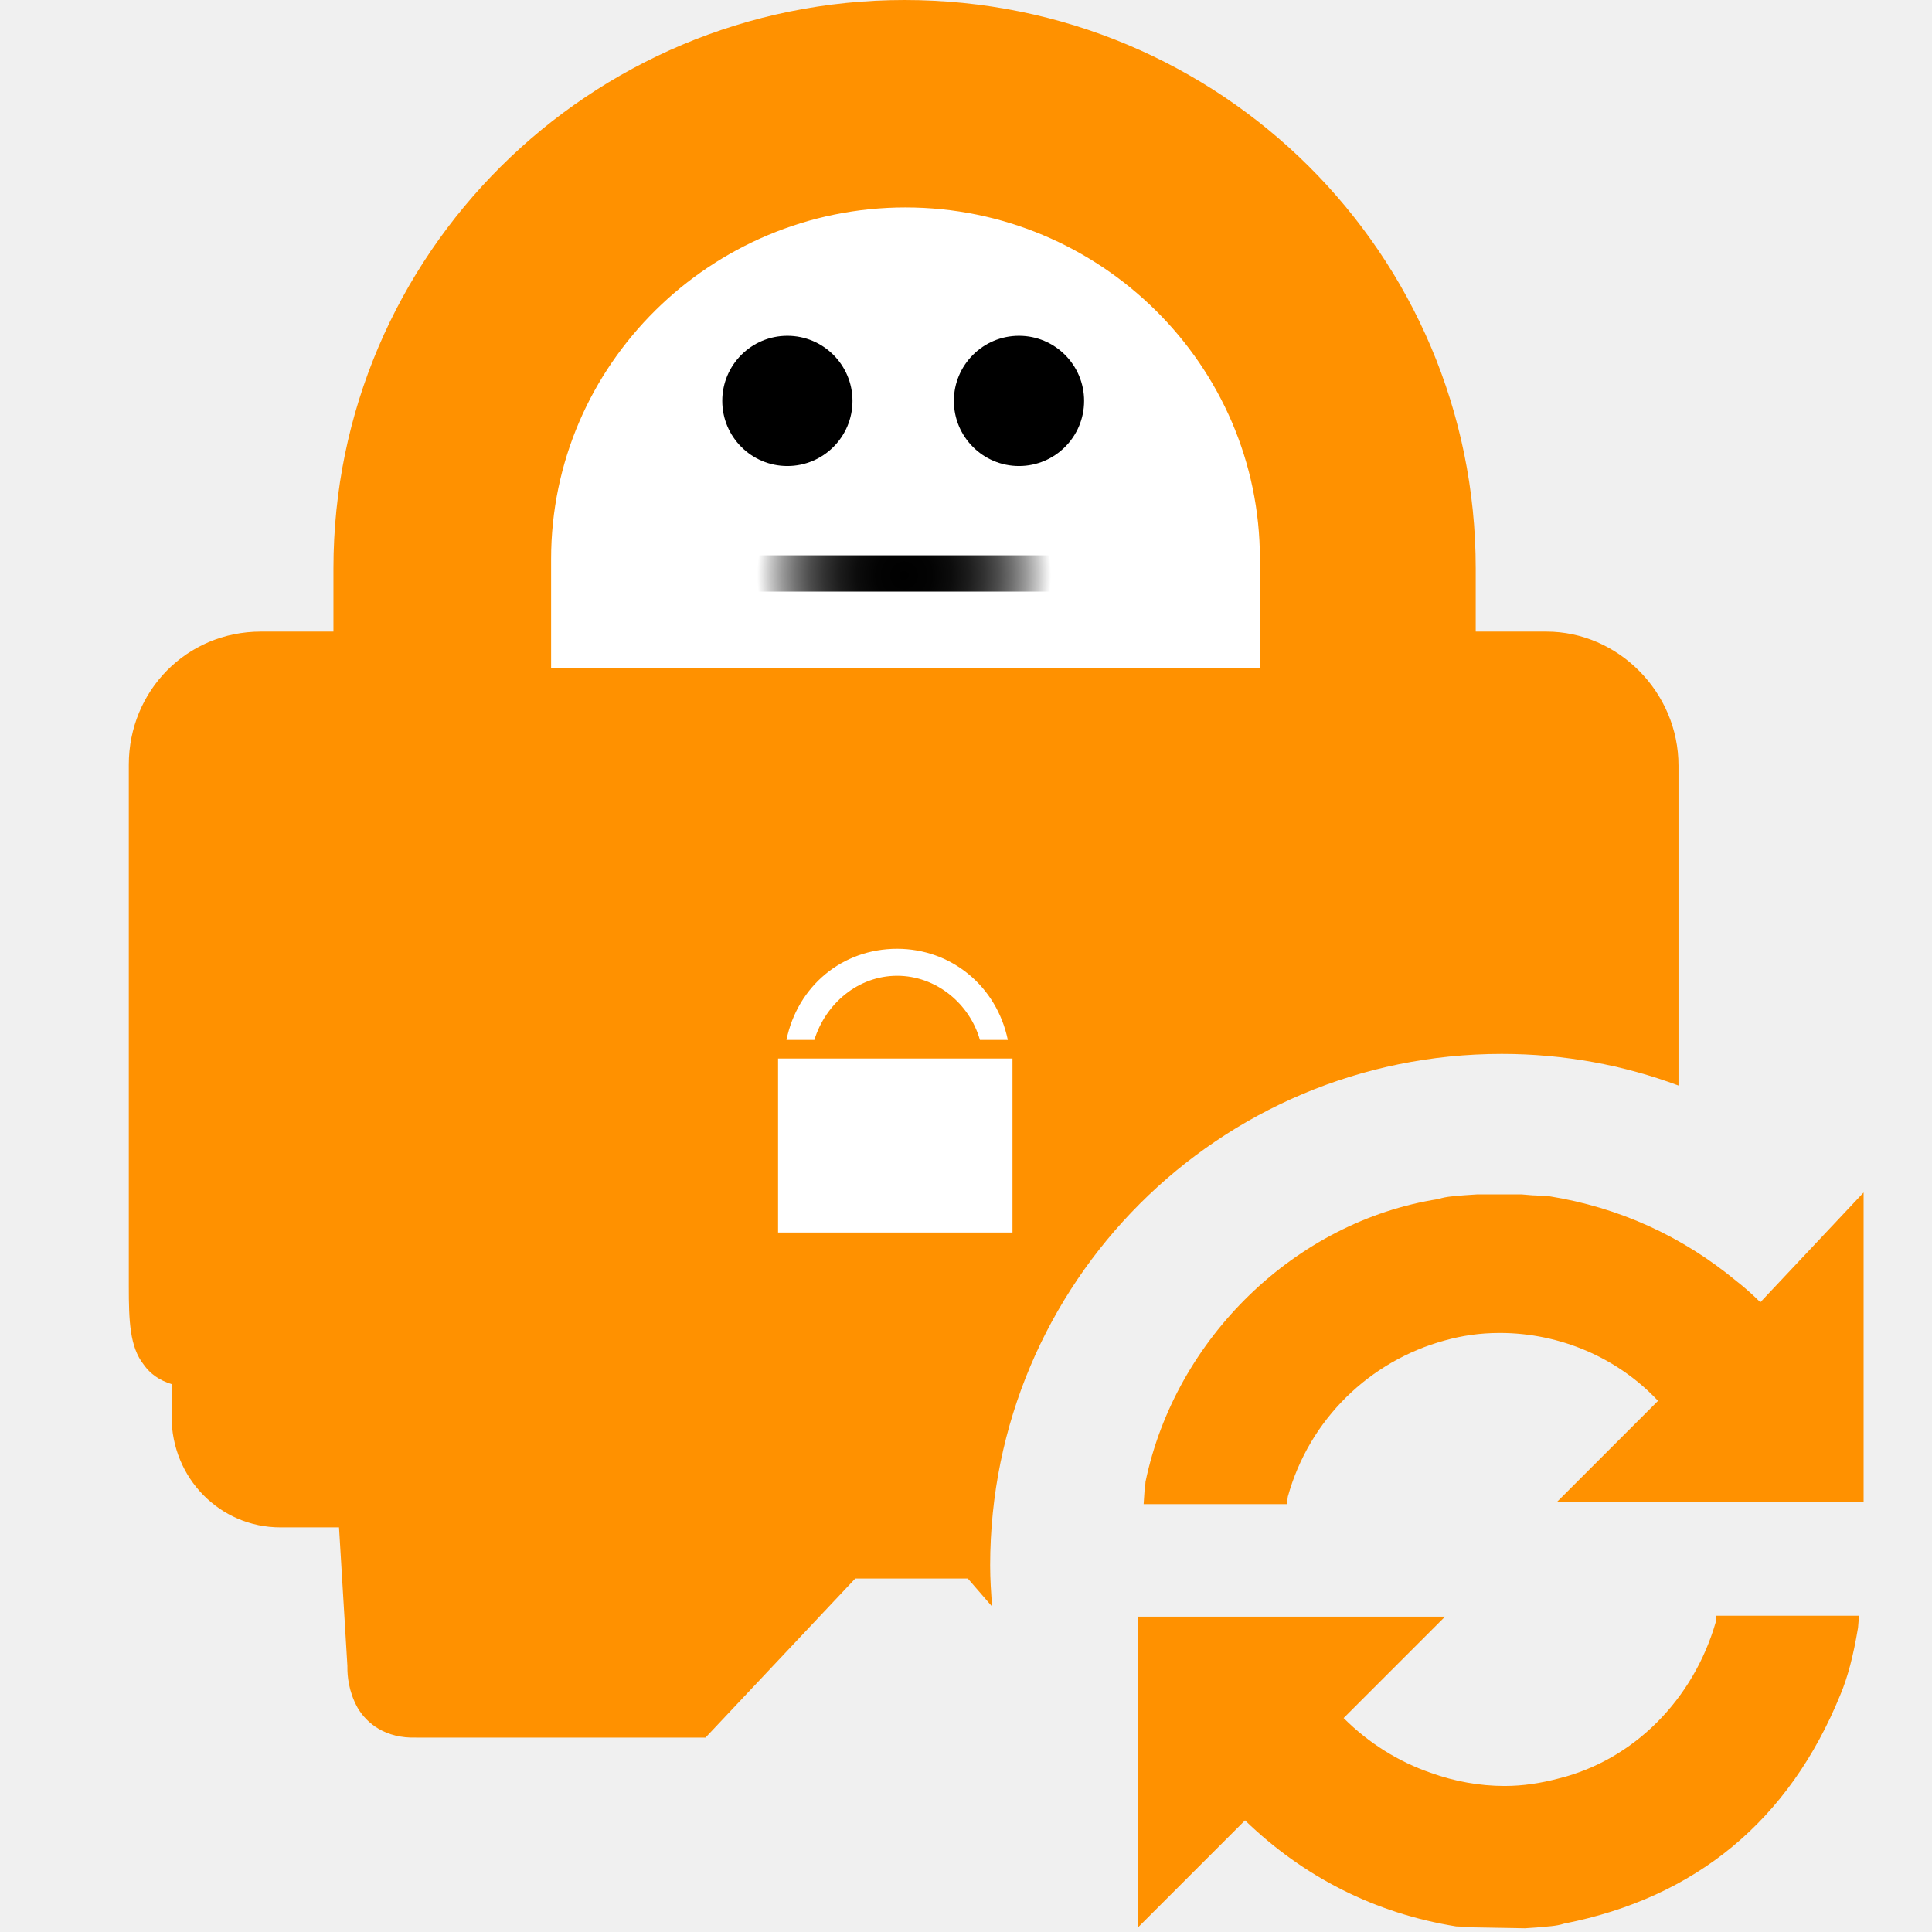
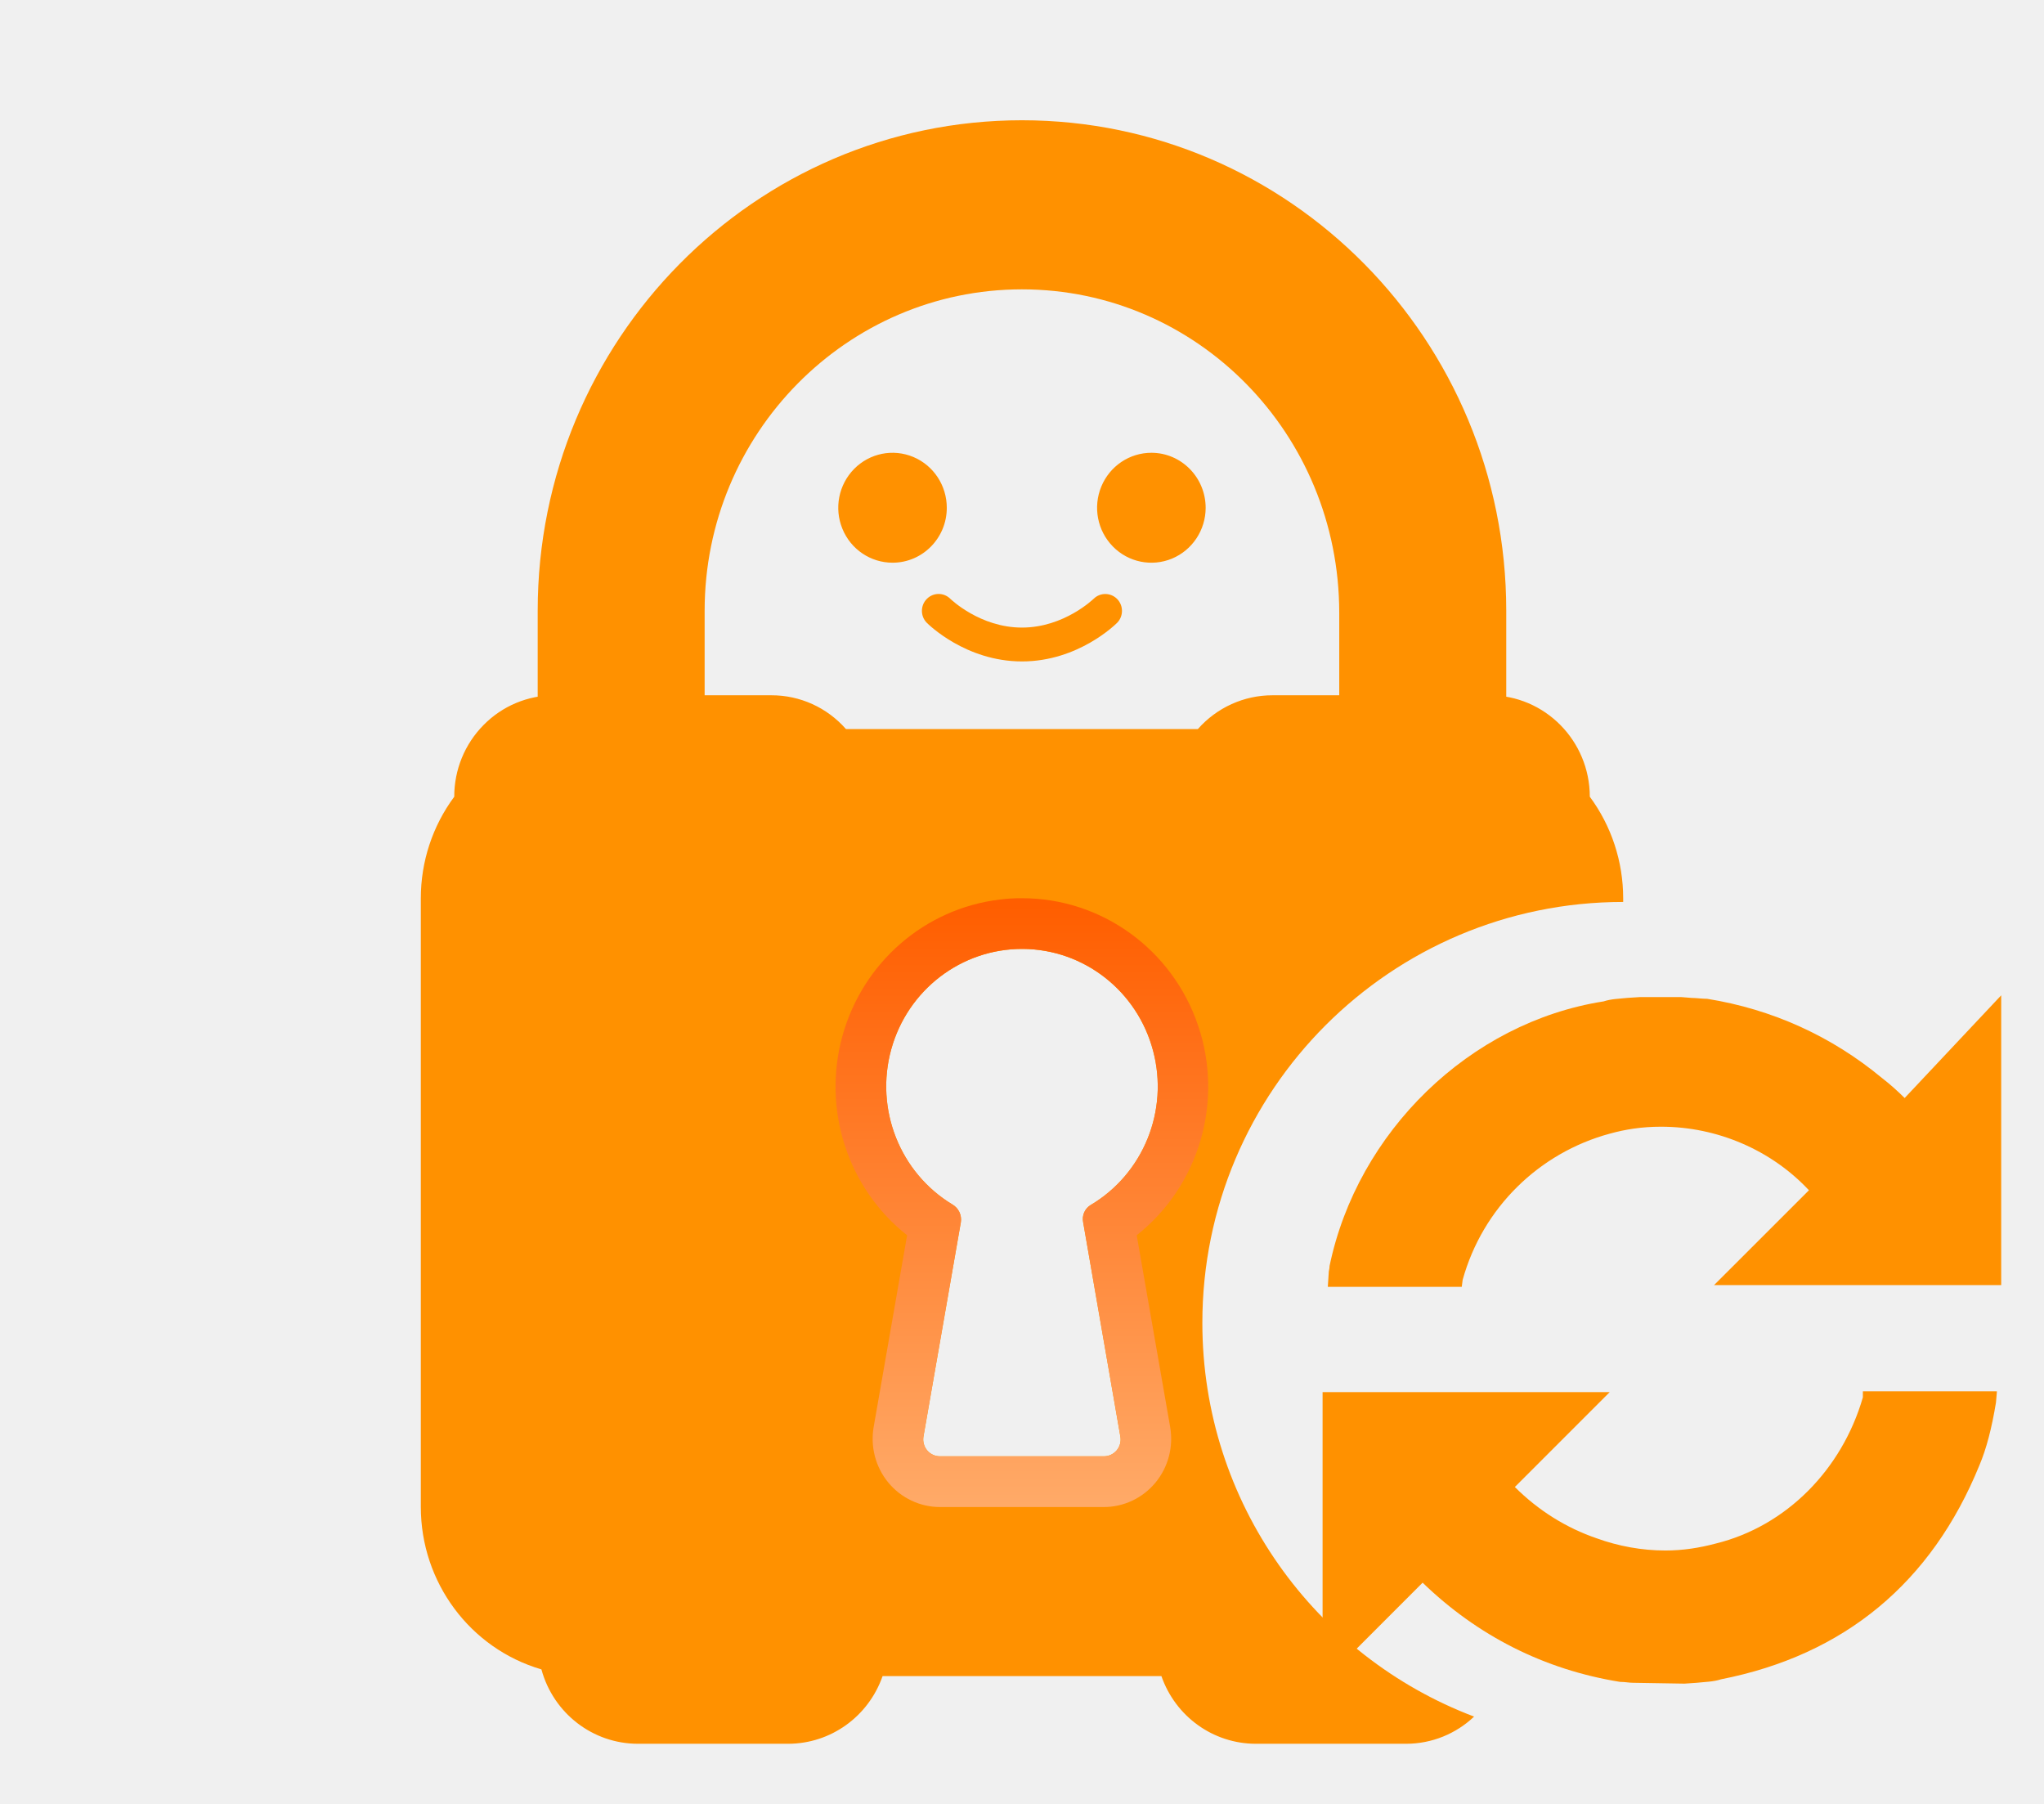
- <svg xmlns="http://www.w3.org/2000/svg" version="1.1" id="Layer_1" x="0px" y="0px" viewBox="0 0 30 30" xml:space="preserve" width="30" height="30">
-   <defs id="defs53" />
-   <style type="text/css" id="style2">
- 	.st0{fill:#FFFFFF;}
- 	.st1{fill:none;}
- 	.st2{fill:#FF9100;}
- 	.st3{fill:url(#SVGID_1_);}
- </style>
-   <g id="Layer_2_1_" transform="translate(0,-270)">
- </g>
-   <g id="g48" transform="matrix(0.1444391,0,0,0.1444391,-6.20414,-7.61194)">
-     <path class="st0" d="m 203.8,122.6 h -7 v -6.3 C 196.8,85.1 171.5,60 140.2,60 108.9,60 83.6,85.3 83.6,116.3 v 6.3 h -7.2 c -7.4,0 -13.1,5.9 -13.1,13.2 v 51.7 c 0,3.4 0.1,6 1.5,7.7 0.6,0.9 1.6,1.6 2.8,1.9 v 3.2 c 0,6.1 4.8,11 10.8,11 h 5.8 L 85,225 c 0,0.1 0,0.1 0,0.2 0,0.7 0.1,2.3 1,4 0.9,1.6 2.8,3 5.8,3 h 28.7 l 14.8,-15.8 h 11.2 l 2.4,2.8 c -0.1,-1.4 -0.2,-2.7 -0.2,-4.1 0,-28 22.7,-50.7 50.7,-50.7 6.2,0 12.1,1.1 17.5,3.1 v -31.7 c 0,-7.2 -6,-13.2 -13.1,-13.2 z" id="path5" style="fill:#ffffff" />
-     <path class="st1" d="M 178.3,112.8 C 178.3,91.9 161.1,75 140.2,75 119.3,75 102,91.9 102,112.8 v 11.7 h 76.1 v -11.7 z" id="path7" style="fill:none" />
-     <path class="st2" d="m 209.2,120.6 h -7.6 v -6.8 c 0,-33.8 -27.4,-61.1 -61.4,-61.1 -33.9,0 -61.4,27.4 -61.4,61.1 v 6.8 H 71 c -8,0 -14.2,6.4 -14.2,14.3 V 191 c 0,3.7 0.1,6.5 1.6,8.4 0.7,1 1.7,1.7 3,2.1 v 3.5 c 0,6.6 5.2,11.9 11.7,11.9 h 6.3 l 0.9,14.9 c 0,0.1 0,0.1 0,0.2 0,0.8 0.1,2.5 1.1,4.3 1,1.7 3,3.3 6.3,3.2 h 31.1 l 16.1,-17.1 H 147 l 2.6,3 c -0.1,-1.5 -0.2,-2.9 -0.2,-4.4 0,-30.4 24.6,-55 55,-55 6.7,0 13.1,1.2 19,3.4 V 135 c 0,-7.9 -6.5,-14.4 -14.2,-14.4 z m -57.4,64.6 h -25.2 v -18.7 h 25.2 z m -24.3,-20.7 c 1.2,-5.8 6,-9.8 11.9,-9.8 5.8,0 10.7,4 11.9,9.8 h -3 c -1.1,-3.9 -4.7,-6.9 -8.9,-6.9 -4.2,0 -7.7,3 -8.9,6.9 z m 50.9,-40 h -76.2 v -11.7 c 0,-20.9 17.2,-37.8 38.1,-37.8 20.9,0 38.1,16.9 38.1,37.8 z" id="path9" style="fill:#ff9100" />
-     <g id="g15">
-       <path class="st2" d="m 242.8,226.5 -0.1,1.2 c -0.5,3 -1.1,5.3 -1.9,7.2 -5.5,13.5 -15.5,21.8 -29.7,24.6 -0.9,0.3 -1.9,0.3 -2.8,0.4 l -1.4,0.1 -5.9,-0.1 c -0.5,0 -0.9,-0.1 -1.5,-0.1 -8.7,-1.4 -16.4,-5.3 -22.7,-11.4 l -11.5,11.5 v -33.4 h 33 l -10.9,10.9 c 2.7,2.7 5.9,4.7 9.4,5.9 2.5,0.9 5.2,1.4 7.9,1.4 2,0 3.9,-0.3 5.8,-0.8 8.1,-2 14.5,-8.5 16.9,-16.8 v -0.7 h 15.4 z" id="path11" style="fill:#ff9100" />
-       <path class="st2" d="m 243.3,180.9 v 33.3 h -33 l 10.9,-10.9 c -4.3,-4.6 -10.5,-7.3 -17,-7.3 -2.2,0 -4.1,0.3 -5.9,0.8 -8.1,2.2 -14.6,8.5 -16.9,16.8 l -0.1,0.8 h -15.4 l 0.1,-1.5 c 0,-0.4 0.1,-0.5 0.1,-0.9 3.2,-15.4 16.1,-28 31.5,-30.4 0.9,-0.3 1.8,-0.3 2.7,-0.4 l 1.5,-0.1 h 4.7 l 1.2,0.1 c 0.5,0 1.2,0.1 1.8,0.1 7.5,1.2 14.3,4.3 20.1,9.1 0.9,0.7 1.8,1.5 2.6,2.3 z" id="path13" style="fill:#ff9100" />
+ <svg xmlns="http://www.w3.org/2000/svg" width="34px" height="30px" viewBox="0 0 34 30" version="1.1">
+   <defs>
+     <linearGradient x1="50%" y1="99.9%" x2="50%" y2="1.2%" id="linearGradient-1">
+       <stop stop-color="#FFAA68" offset="0.011%" />
+       <stop stop-color="#FF5E00" offset="99.981%" />
+     </linearGradient>
+   </defs>
+   <g id="Connecting" stroke="none" stroke-width="1" fill="none" fill-rule="evenodd" transform="translate(0, 0)">
+     <g id="Brand_Mascot-Copy-8" transform="translate(7, 2)" fill-rule="nonzero">
+       <g id="Lock" transform="translate(-0, 0)">
+         <path d="M4.721,9.598 L4.721,8.156 C4.721,5.21 7.089,2.812 9.999,2.812 C12.91,2.812 15.277,5.21 15.277,8.192 L15.277,9.598 L18.055,9.598 L18.055,8.156 C18.055,3.652 14.444,0 9.999,0 C5.555,0 1.944,3.652 1.944,8.156 L1.944,9.598 L4.721,9.598 Z" id="Path_30" fill="#FF9100" />
+         <path d="M5.833,9.563 C6.307,9.562 6.758,9.767 7.072,10.125 L7.072,10.125 L12.925,10.125 C13.241,9.767 13.693,9.562 14.167,9.563 L14.167,9.563 L17.778,9.563 C18.698,9.564 19.444,10.319 19.445,11.25 C19.805,11.737 20,12.329 20,12.938 L20,12.938 L20,13 L20,13 C16.134,13 13,16.134 13,20 C13,22.993 14.878,25.547 17.52,26.548 C17.221,26.832 16.82,27 16.389,27 L16.389,27 L13.889,27 C13.183,27 12.554,26.549 12.319,25.875 L12.319,25.875 L7.681,25.875 C7.445,26.549 6.817,26.999 6.111,27 L6.111,27 L3.611,27 C2.862,27 2.205,26.494 2.006,25.763 C0.818,25.415 -0,24.314 9.82945725e-08,23.063 L9.82945725e-08,23.063 L9.82945725e-08,12.937 C9.82945725e-08,12.329 0.195,11.737 0.556,11.25 C0.555,10.802 0.731,10.373 1.044,10.057 C1.356,9.74 1.78,9.563 2.222,9.563 L2.222,9.563 Z M10.011,13.781 C8.993,13.776 8.097,14.461 7.824,15.454 C7.551,16.447 7.968,17.503 8.842,18.031 C8.945,18.09 9.001,18.208 8.983,18.326 L8.983,18.326 L8.361,21.89 C8.347,21.971 8.369,22.055 8.421,22.119 C8.474,22.182 8.552,22.219 8.633,22.219 L8.633,22.219 L11.364,22.219 C11.446,22.219 11.523,22.182 11.576,22.119 C11.629,22.055 11.651,21.971 11.636,21.89 L11.636,21.89 L11.017,18.326 C10.995,18.215 11.043,18.102 11.139,18.042 C12.018,17.522 12.445,16.471 12.181,15.476 C11.918,14.48 11.029,13.786 10.011,13.781 Z" id="Combined-Shape" fill="#FF9100" />
+         <path d="M8.749,6.447 C8.75,6.077 8.531,5.742 8.193,5.6 C7.855,5.458 7.467,5.536 7.208,5.798 C6.95,6.06 6.872,6.453 7.013,6.795 C7.153,7.137 7.483,7.359 7.849,7.358 C8.346,7.357 8.748,6.949 8.749,6.447 L8.749,6.447 Z M12.155,5.53 C11.789,5.529 11.46,5.751 11.319,6.092 C11.178,6.433 11.254,6.827 11.512,7.089 C11.769,7.351 12.157,7.43 12.495,7.29 C12.833,7.149 13.054,6.816 13.055,6.447 C13.055,5.942 12.653,5.532 12.155,5.53 L12.155,5.53 Z M11.193,7.957 C11.188,7.961 10.701,8.437 9.999,8.437 C9.304,8.437 8.819,7.969 8.806,7.957 C8.697,7.85 8.524,7.852 8.417,7.96 C8.309,8.069 8.308,8.245 8.414,8.355 C8.44,8.381 9.062,9 10,9 C10.937,9 11.559,8.381 11.585,8.355 C11.69,8.245 11.689,8.07 11.582,7.961 C11.475,7.853 11.302,7.851 11.193,7.957 L11.193,7.957 Z" id="Path_32" fill="#FF9100" />
+         <path d="M11.908,18.543 C12.949,17.719 13.359,16.316 12.928,15.051 C12.498,13.786 11.322,12.937 10,12.938 C9.877,12.937 9.753,12.944 9.631,12.96 C8.385,13.109 7.351,14.005 7.013,15.229 C6.675,16.452 7.1,17.761 8.089,18.543 L7.533,21.729 C7.475,22.06 7.564,22.399 7.777,22.657 C7.99,22.914 8.305,23.063 8.636,23.063 L11.361,23.063 C11.693,23.063 12.007,22.914 12.22,22.657 C12.433,22.399 12.522,22.06 12.464,21.729 L11.908,18.543 Z M11.364,22.219 L8.633,22.219 C8.552,22.219 8.474,22.182 8.421,22.119 C8.369,22.055 8.347,21.971 8.361,21.89 L8.983,18.326 C9.001,18.208 8.945,18.09 8.842,18.031 C7.968,17.503 7.551,16.447 7.824,15.454 C8.097,14.461 8.993,13.776 10.011,13.781 C11.029,13.786 11.918,14.48 12.181,15.476 C12.445,16.471 12.018,17.522 11.139,18.042 C11.043,18.102 10.995,18.215 11.017,18.326 L11.636,21.89 C11.651,21.971 11.629,22.055 11.576,22.119 C11.523,22.182 11.446,22.219 11.364,22.219 L11.364,22.219 Z" id="Path_33" fill="url(#linearGradient-1)" />
+       </g>
    </g>
-     <g id="g46">
-       <radialGradient id="SVGID_1_" cx="140.147" cy="7403.584" r="15.785" gradientTransform="translate(0,-7289)" gradientUnits="userSpaceOnUse">
-         <stop offset="0" style="stop-color:#000000" id="stop17" />
-         <stop offset="0.19" style="stop-color:#030303" id="stop19" />
-         <stop offset="0.324" style="stop-color:#0C0C0C" id="stop21" />
-         <stop offset="0.44" style="stop-color:#1C1C1C" id="stop23" />
-         <stop offset="0.546" style="stop-color:#323232" id="stop25" />
-         <stop offset="0.646" style="stop-color:#4E4E4E" id="stop27" />
-         <stop offset="0.74" style="stop-color:#717171" id="stop29" />
-         <stop offset="0.831" style="stop-color:#9A9A9A" id="stop31" />
-         <stop offset="0.916" style="stop-color:#C9C9C9" id="stop33" />
-         <stop offset="0.999" style="stop-color:#FEFEFE" id="stop35" />
-         <stop offset="1" style="stop-color:#FFFFFF" id="stop37" />
-       </radialGradient>
-       <rect x="123" y="112.4" class="st3" width="33.7" height="3.9" id="rect40" style="fill:url(#SVGID_1_)" />
-       <circle cx="127.6" cy="95.8" r="7" id="circle42" />
-       <circle cx="152.5" cy="95.8" r="7" id="circle44" />
+     <g id="Group" transform="translate(22, 16.55282)" fill="#FF9100" fill-rule="nonzero">
+       <path d="M11.216,6.599 L11.201,6.773 C11.129,7.207 11.042,7.54 10.926,7.815 C10.13,9.768 8.683,10.97 6.628,11.375 C6.498,11.418 6.353,11.418 6.223,11.433 L6.02,11.447 L5.166,11.433 C5.094,11.433 5.036,11.418 4.949,11.418 C3.69,11.216 2.576,10.651 1.664,9.768 L-4.35207426e-14,11.433 L-4.35207426e-14,6.599 L4.776,6.599 L3.198,8.177 C3.589,8.567 4.052,8.857 4.559,9.03 C4.92,9.161 5.311,9.233 5.702,9.233 C5.991,9.233 6.266,9.19 6.541,9.117 C7.713,8.828 8.64,7.887 8.987,6.686 L8.987,6.585 L11.216,6.585 L11.216,6.599 Z" id="path11-copy" />
+       <path d="M11.288,-3.90798505e-14 L11.288,4.819 L6.512,4.819 L8.09,3.242 C7.467,2.576 6.57,2.185 5.63,2.185 C5.311,2.185 5.036,2.229 4.776,2.301 C3.603,2.619 2.663,3.531 2.33,4.732 L2.315,4.848 L0.087,4.848 L0.101,4.631 C0.101,4.573 0.116,4.559 0.116,4.501 C0.579,2.272 2.446,0.449 4.674,0.101 C4.805,0.058 4.935,0.058 5.065,0.043 L5.282,0.029 L5.962,0.029 L6.136,0.043 C6.208,0.043 6.31,0.058 6.397,0.058 C7.482,0.232 8.466,0.68 9.305,1.375 C9.436,1.476 9.566,1.592 9.682,1.708 L11.288,-3.90798505e-14 Z" id="path13-copy-3" />
    </g>
  </g>
</svg>
